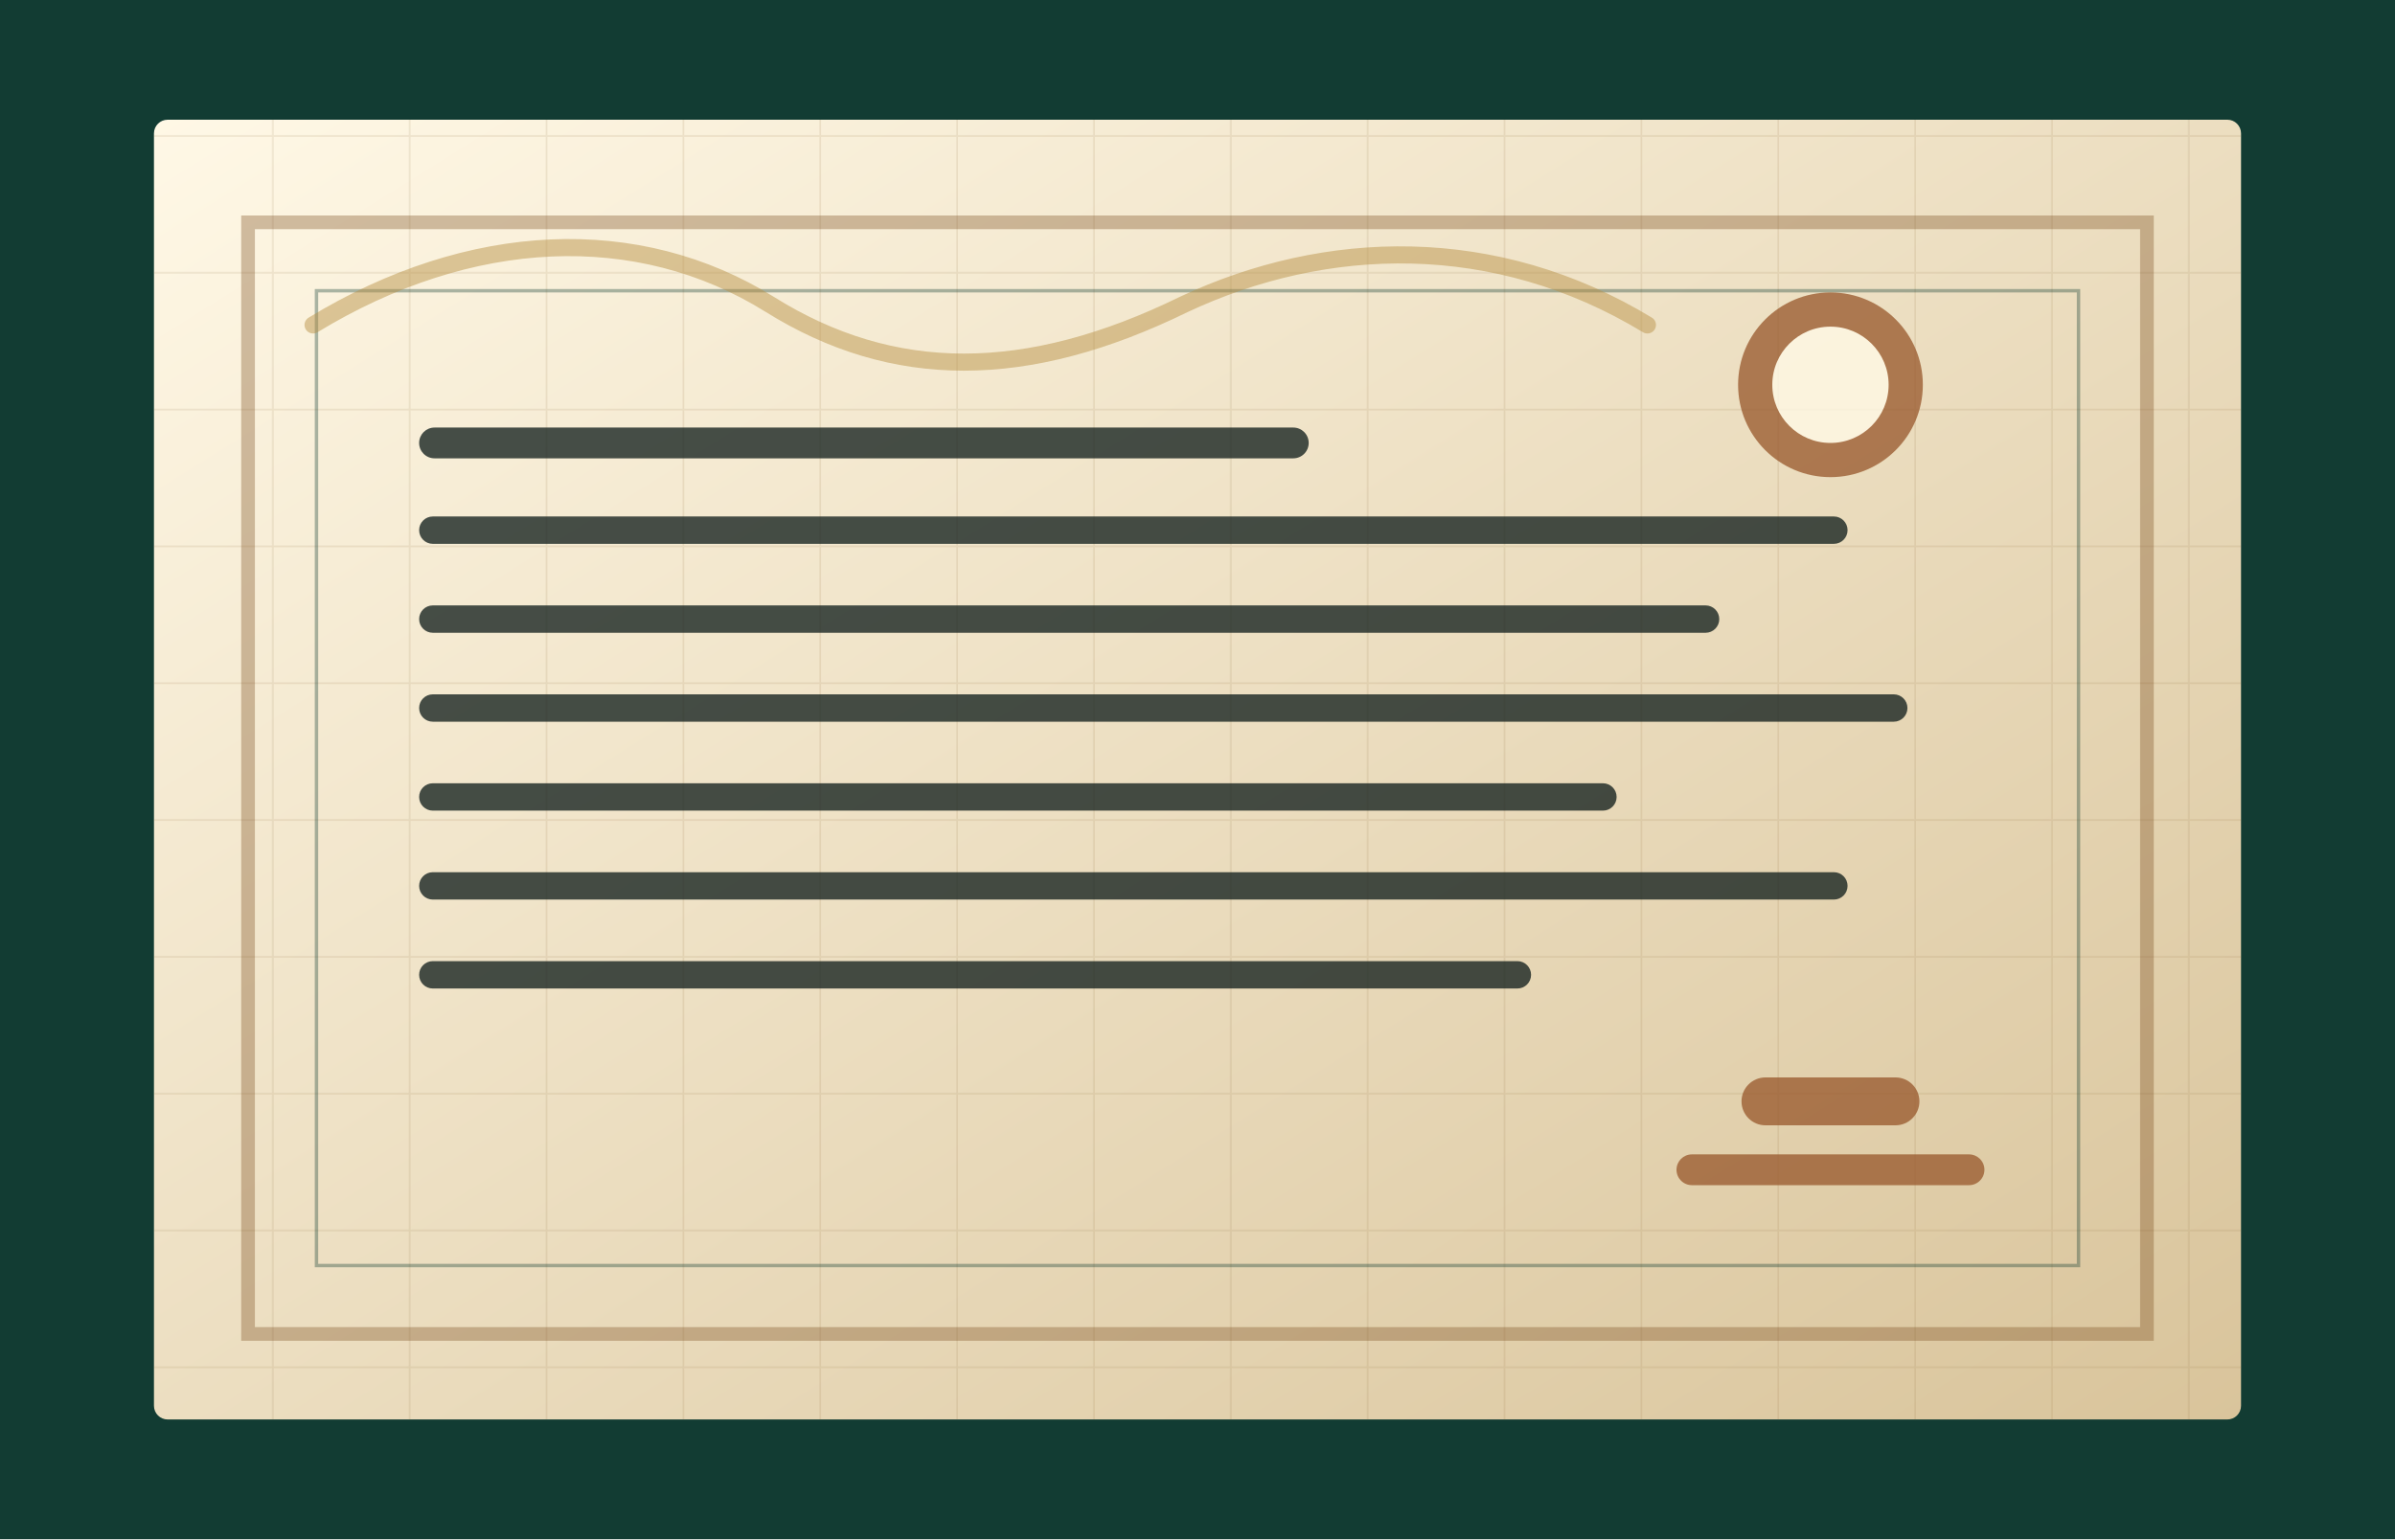
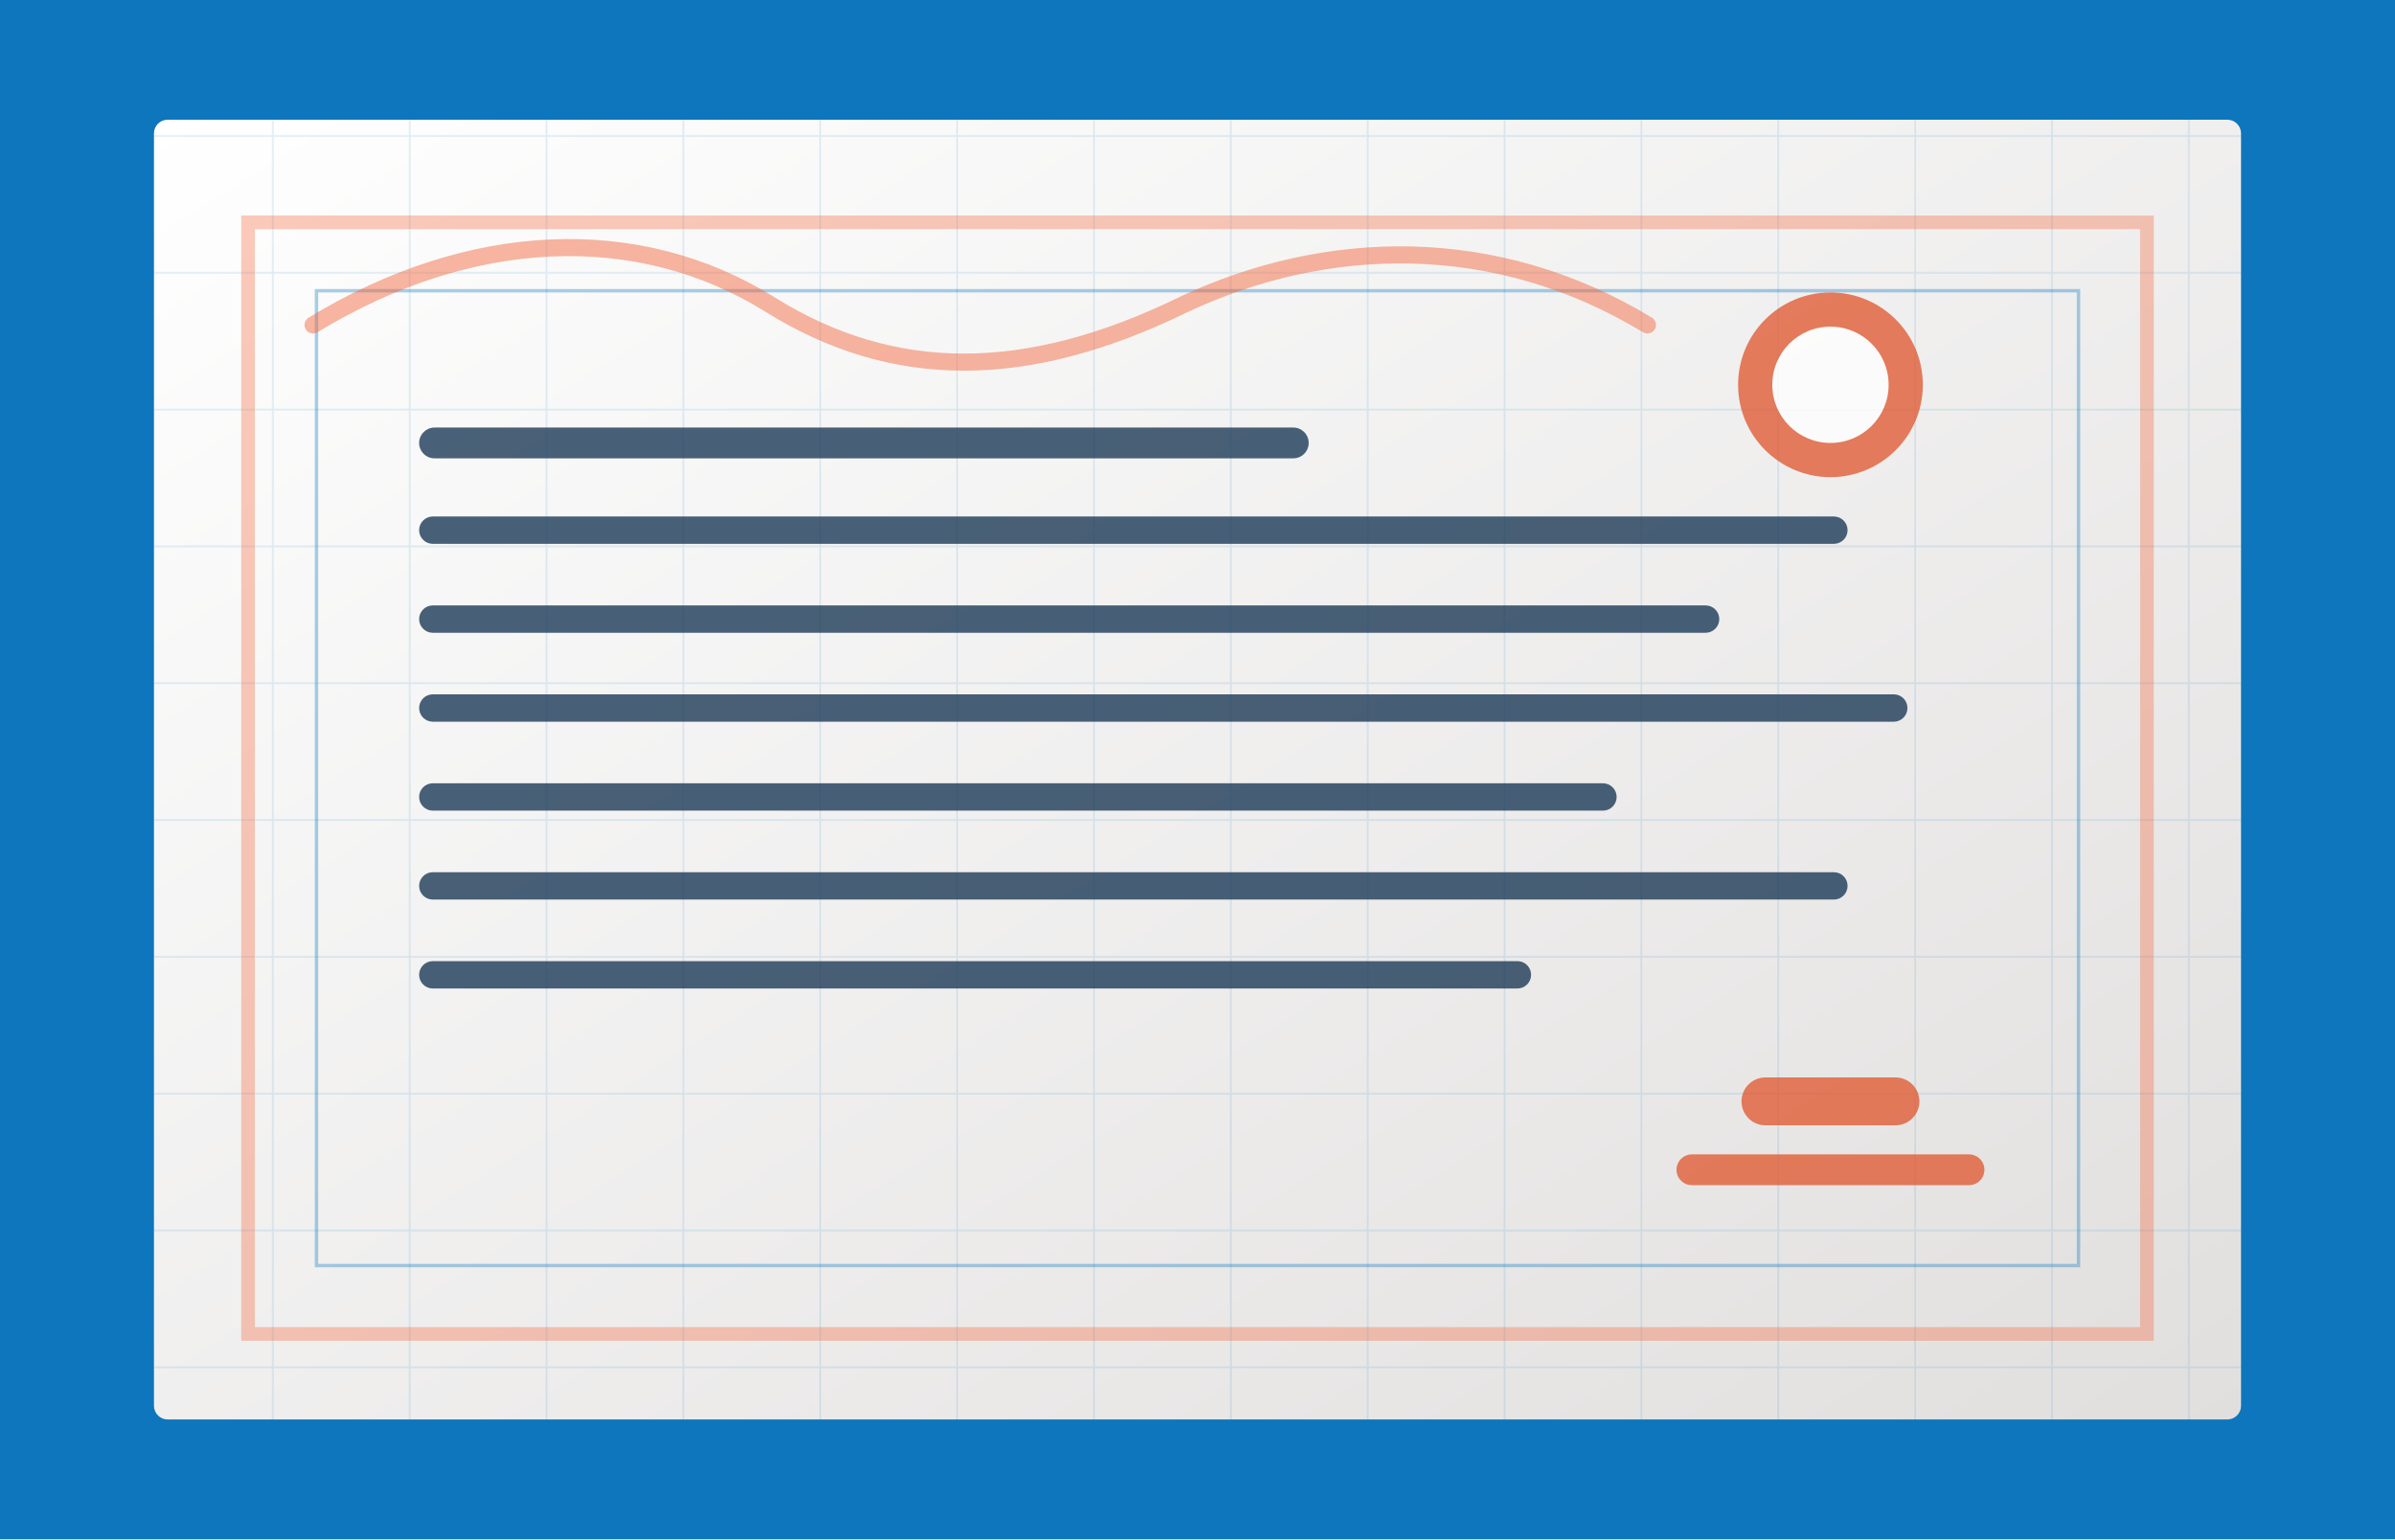
<svg xmlns="http://www.w3.org/2000/svg" viewBox="0 0 1400 900" role="img" aria-label="Manuscript-style archival page">
  <defs>
    <linearGradient id="paper" x1="0" x2="1" y1="0" y2="1">
-       <stop offset="0" stop-color="#fff8e6" />
-       <stop offset="1" stop-color="#d9c49b" />
+       <stop offset="0" stop-color="#ffffff" />
+       <stop offset="1" stop-color="#e1dfde" />
    </linearGradient>
    <pattern id="rule" width="80" height="80" patternUnits="userSpaceOnUse">
-       <path d="M0 79.5H80M79.5 0V80" fill="none" stroke="#8a6a36" stroke-opacity=".12" />
+       <path d="M0 79.5H80M79.5 0V80" fill="none" stroke="#0d76bc" stroke-opacity=".12" />
    </pattern>
  </defs>
-   <rect width="1400" height="900" fill="#123c33" />
+   <rect width="1400" height="900" fill="#0d76bc" />
  <rect x="90" y="70" width="1220" height="760" rx="8" fill="url(#paper)" />
  <rect x="90" y="70" width="1220" height="760" rx="8" fill="url(#rule)" />
-   <rect x="145" y="130" width="1110" height="650" fill="none" stroke="#7b4f21" stroke-width="8" stroke-opacity=".35" />
-   <rect x="185" y="170" width="1030" height="570" fill="none" stroke="#123c33" stroke-width="2" stroke-opacity=".35" />
-   <g fill="#13201d" opacity=".78">
+   <rect x="145" y="130" width="1110" height="650" fill="none" stroke="#f2673c" stroke-width="8" stroke-opacity=".35" />
+   <rect x="185" y="170" width="1030" height="570" fill="none" stroke="#0d76bc" stroke-width="2" stroke-opacity=".35" />
+   <g fill="#173653" opacity=".78">
    <rect x="245" y="250" width="520" height="18" rx="9" />
    <rect x="245" y="302" width="835" height="16" rx="8" />
    <rect x="245" y="354" width="760" height="16" rx="8" />
    <rect x="245" y="406" width="870" height="16" rx="8" />
    <rect x="245" y="458" width="700" height="16" rx="8" />
    <rect x="245" y="510" width="835" height="16" rx="8" />
    <rect x="245" y="562" width="650" height="16" rx="8" />
  </g>
-   <g fill="#9a5b2f" opacity=".78">
+   <g fill="#df5a32" opacity=".78">
    <circle cx="1070" cy="225" r="54" />
-     <circle cx="1070" cy="225" r="34" fill="#fff8e6" />
+     <circle cx="1070" cy="225" r="34" fill="#ffffff" />
    <rect x="1018" y="630" width="104" height="28" rx="14" />
    <rect x="980" y="675" width="180" height="18" rx="9" />
  </g>
-   <path d="M183 190C275 134 373 130 450 178C522 223 600 223 692 178C775 139 874 136 963 190" fill="none" stroke="#b89144" stroke-width="10" stroke-linecap="round" opacity=".48" />
+   <path d="M183 190C275 134 373 130 450 178C522 223 600 223 692 178C775 139 874 136 963 190" fill="none" stroke="#f2673c" stroke-width="10" stroke-linecap="round" opacity=".48" />
</svg>
